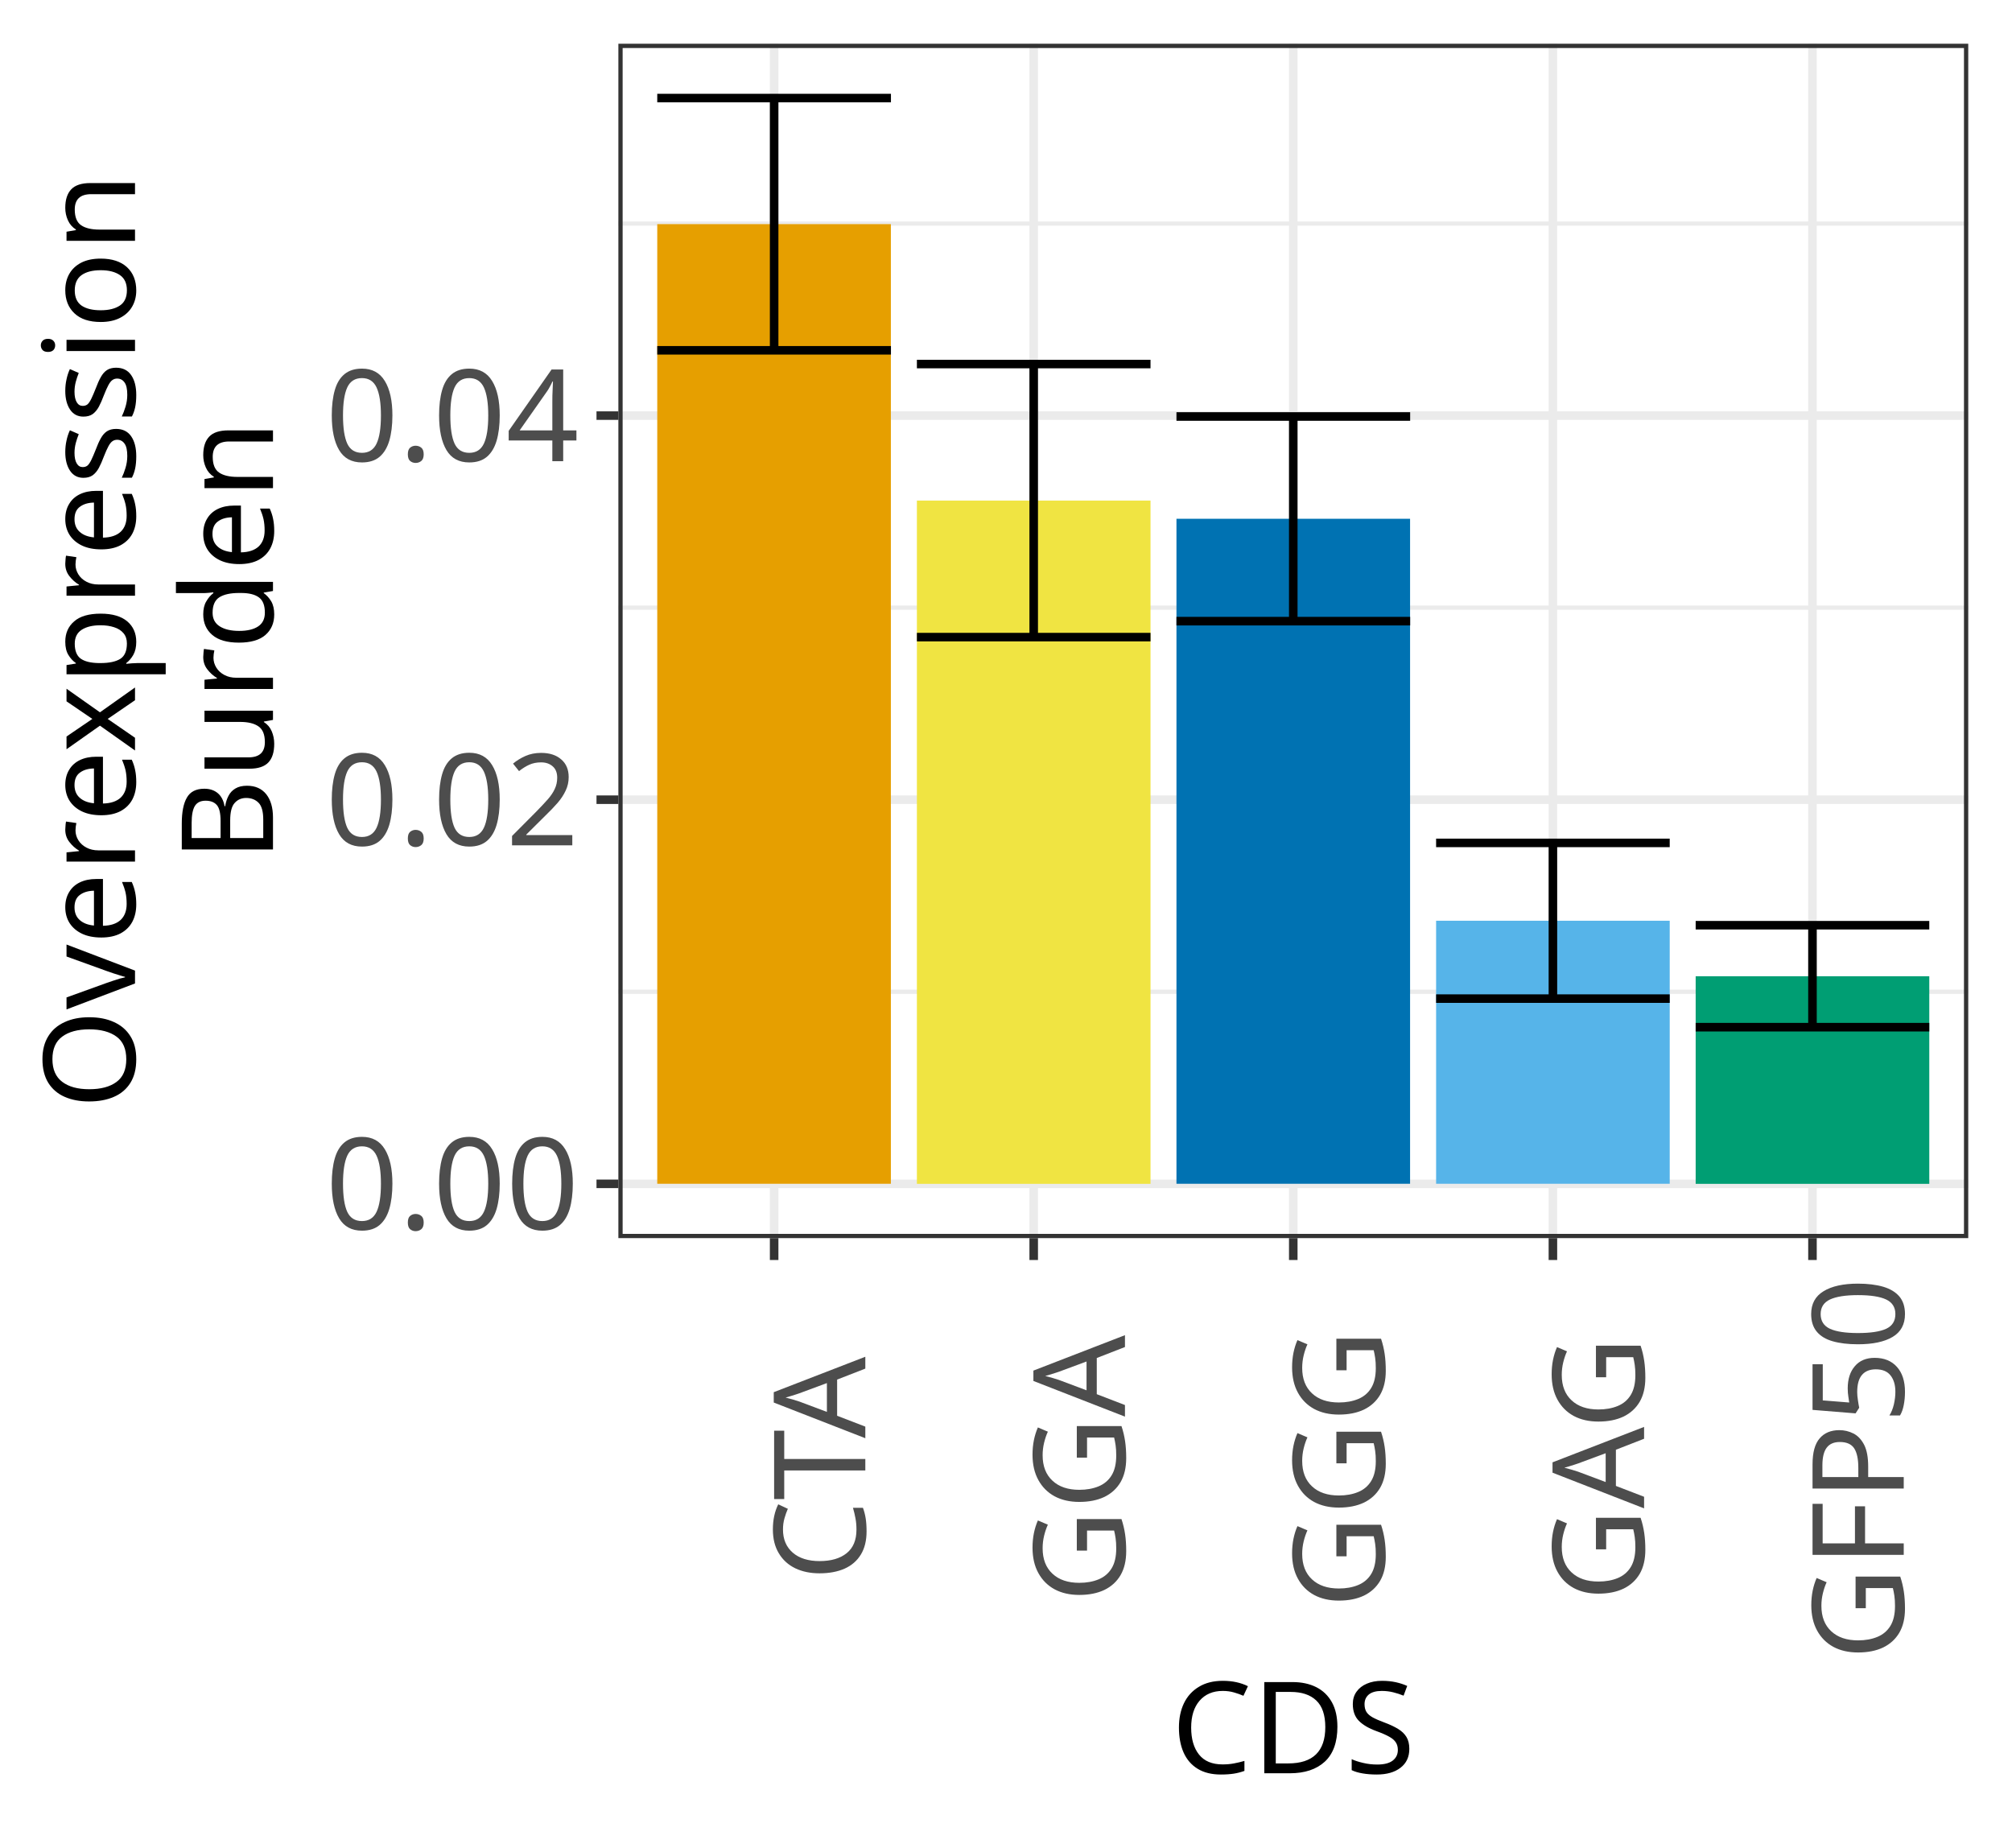
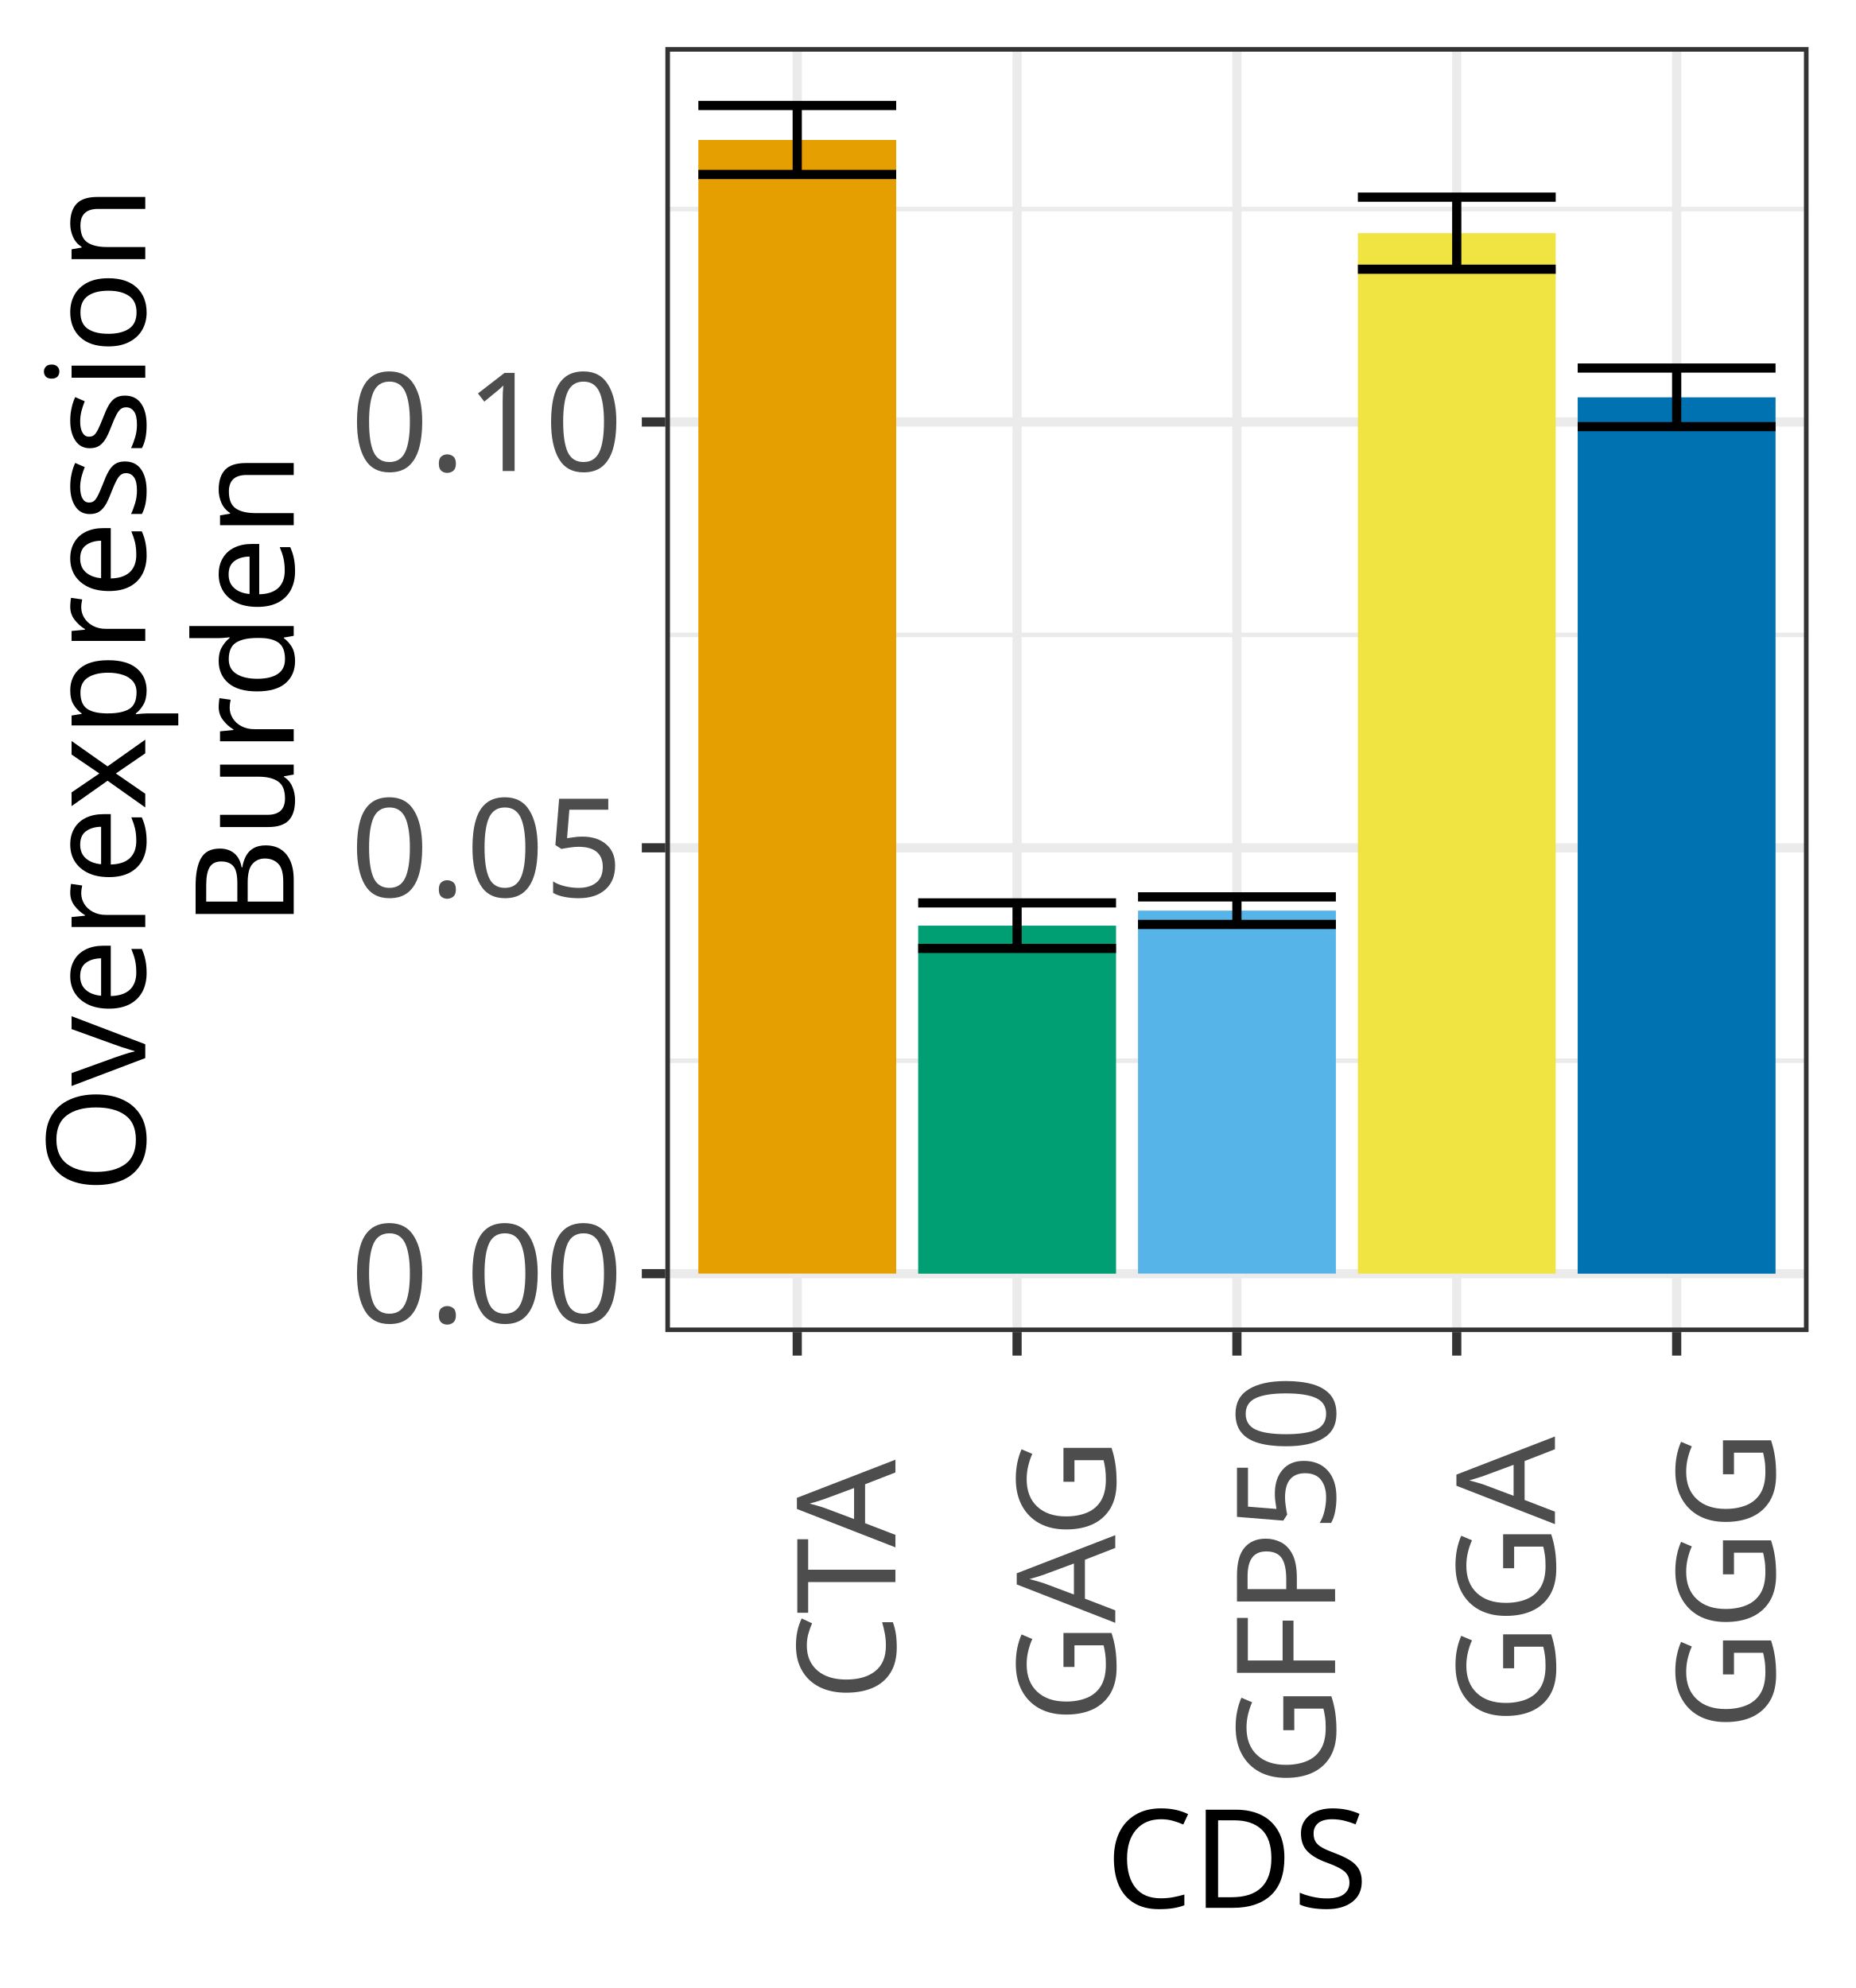
- <svg xmlns="http://www.w3.org/2000/svg" class="svglite" width="252.00pt" height="231.41pt" viewBox="0 0 252.00 231.41">
+ <svg xmlns="http://www.w3.org/2000/svg" class="svglite" width="216.00pt" height="231.41pt" viewBox="0 0 216.00 231.41">
  <defs>
    <style type="text/css">
    .svglite line, .svglite polyline, .svglite polygon, .svglite path, .svglite rect, .svglite circle {
      fill: none;
      stroke: #000000;
      stroke-linecap: round;
      stroke-linejoin: round;
      stroke-miterlimit: 10.00;
    }
    .svglite text {
      white-space: pre;
    }
  </style>
  </defs>
  <rect width="100%" height="100%" style="stroke: none; fill: #FFFFFF;" />
  <defs>
-     <clipPath id="cpMC4wMHwyNTIuMDB8MC4wMHwyMzEuNDE=">
-       <rect x="0.00" y="0.00" width="252.00" height="231.41" />
+     <clipPath id="cpMC4wMHwyMTYuMDB8MC4wMHwyMzEuNDE=">
+       <rect x="0.00" y="0.00" width="216.00" height="231.41" />
    </clipPath>
  </defs>
-   <g clip-path="url(#cpMC4wMHwyNTIuMDB8MC4wMHwyMzEuNDE=)">
-     <rect x="0.00" y="0.00" width="252.00" height="231.41" style="stroke-width: 1.07; stroke: #FFFFFF; fill: #FFFFFF;" />
+   <g clip-path="url(#cpMC4wMHwyMTYuMDB8MC4wMHwyMzEuNDE=)">
+     <rect x="0.00" y="0.00" width="216.00" height="231.41" style="stroke-width: 1.07; stroke: #FFFFFF; fill: #FFFFFF;" />
  </g>
  <defs>
-     <clipPath id="cpNzcuNDV8MjQ2LjUyfDUuNDh8MTU1LjA2">
-       <rect x="77.45" y="5.48" width="169.07" height="149.58" />
+     <clipPath id="cpNzcuNDV8MjEwLjUyfDUuNDh8MTU1LjA2">
+       <rect x="77.45" y="5.48" width="133.07" height="149.58" />
    </clipPath>
  </defs>
-   <g clip-path="url(#cpNzcuNDV8MjQ2LjUyfDUuNDh8MTU1LjA2)">
-     <rect x="77.45" y="5.48" width="169.07" height="149.58" style="stroke-width: 1.07; stroke: none; fill: #FFFFFF;" />
-     <polyline points="77.45,124.20 246.52,124.20 " style="stroke-width: 0.53; stroke: #EBEBEB; stroke-linecap: butt;" />
-     <polyline points="77.45,76.10 246.52,76.10 " style="stroke-width: 0.53; stroke: #EBEBEB; stroke-linecap: butt;" />
-     <polyline points="77.45,28.00 246.52,28.00 " style="stroke-width: 0.53; stroke: #EBEBEB; stroke-linecap: butt;" />
-     <polyline points="77.45,148.26 246.52,148.26 " style="stroke-width: 1.07; stroke: #EBEBEB; stroke-linecap: butt;" />
-     <polyline points="77.45,100.15 246.52,100.15 " style="stroke-width: 1.07; stroke: #EBEBEB; stroke-linecap: butt;" />
-     <polyline points="77.45,52.05 246.52,52.05 " style="stroke-width: 1.07; stroke: #EBEBEB; stroke-linecap: butt;" />
-     <polyline points="96.96,155.06 96.96,5.48 " style="stroke-width: 1.07; stroke: #EBEBEB; stroke-linecap: butt;" />
-     <polyline points="129.47,155.06 129.47,5.48 " style="stroke-width: 1.07; stroke: #EBEBEB; stroke-linecap: butt;" />
-     <polyline points="161.98,155.06 161.98,5.48 " style="stroke-width: 1.07; stroke: #EBEBEB; stroke-linecap: butt;" />
-     <polyline points="194.50,155.06 194.50,5.48 " style="stroke-width: 1.07; stroke: #EBEBEB; stroke-linecap: butt;" />
-     <polyline points="227.01,155.06 227.01,5.48 " style="stroke-width: 1.07; stroke: #EBEBEB; stroke-linecap: butt;" />
-     <rect x="82.32" y="28.07" width="29.26" height="120.18" style="stroke-width: 1.07; stroke: none; stroke-linecap: butt; stroke-linejoin: miter; fill: #E69F00;" />
-     <rect x="114.84" y="62.69" width="29.26" height="85.57" style="stroke-width: 1.07; stroke: none; stroke-linecap: butt; stroke-linejoin: miter; fill: #F0E442;" />
-     <rect x="147.35" y="64.97" width="29.26" height="83.28" style="stroke-width: 1.07; stroke: none; stroke-linecap: butt; stroke-linejoin: miter; fill: #0072B2;" />
-     <rect x="179.87" y="115.31" width="29.26" height="32.94" style="stroke-width: 1.07; stroke: none; stroke-linecap: butt; stroke-linejoin: miter; fill: #56B4E9;" />
-     <rect x="212.38" y="122.26" width="29.26" height="26.00" style="stroke-width: 1.07; stroke: none; stroke-linecap: butt; stroke-linejoin: miter; fill: #009E73;" />
-     <polyline points="82.32,12.28 111.59,12.28 " style="stroke-width: 1.07; stroke-linecap: butt;" />
-     <polyline points="96.96,12.28 96.96,43.87 " style="stroke-width: 1.07; stroke-linecap: butt;" />
-     <polyline points="82.32,43.87 111.59,43.87 " style="stroke-width: 1.07; stroke-linecap: butt;" />
-     <polyline points="114.84,45.59 144.10,45.59 " style="stroke-width: 1.07; stroke-linecap: butt;" />
-     <polyline points="129.47,45.59 129.47,79.79 " style="stroke-width: 1.07; stroke-linecap: butt;" />
-     <polyline points="114.84,79.79 144.10,79.79 " style="stroke-width: 1.07; stroke-linecap: butt;" />
-     <polyline points="147.35,52.16 176.62,52.16 " style="stroke-width: 1.07; stroke-linecap: butt;" />
-     <polyline points="161.98,52.16 161.98,77.79 " style="stroke-width: 1.07; stroke-linecap: butt;" />
-     <polyline points="147.35,77.79 176.62,77.79 " style="stroke-width: 1.07; stroke-linecap: butt;" />
-     <polyline points="179.87,105.56 209.13,105.56 " style="stroke-width: 1.07; stroke-linecap: butt;" />
-     <polyline points="194.50,105.56 194.50,125.06 " style="stroke-width: 1.07; stroke-linecap: butt;" />
-     <polyline points="179.87,125.06 209.13,125.06 " style="stroke-width: 1.07; stroke-linecap: butt;" />
-     <polyline points="212.38,115.87 241.64,115.87 " style="stroke-width: 1.07; stroke-linecap: butt;" />
-     <polyline points="227.01,115.87 227.01,128.64 " style="stroke-width: 1.07; stroke-linecap: butt;" />
-     <polyline points="212.38,128.64 241.64,128.64 " style="stroke-width: 1.07; stroke-linecap: butt;" />
-     <rect x="77.45" y="5.48" width="169.07" height="149.58" style="stroke-width: 1.07; stroke: #333333;" />
+   <g clip-path="url(#cpNzcuNDV8MjEwLjUyfDUuNDh8MTU1LjA2)">
+     <rect x="77.45" y="5.48" width="133.07" height="149.58" style="stroke-width: 1.07; stroke: none; fill: #FFFFFF;" />
+     <polyline points="77.45,123.47 210.52,123.47 " style="stroke-width: 0.53; stroke: #EBEBEB; stroke-linecap: butt;" />
+     <polyline points="77.45,73.90 210.52,73.90 " style="stroke-width: 0.53; stroke: #EBEBEB; stroke-linecap: butt;" />
+     <polyline points="77.45,24.34 210.52,24.34 " style="stroke-width: 0.53; stroke: #EBEBEB; stroke-linecap: butt;" />
+     <polyline points="77.45,148.26 210.52,148.26 " style="stroke-width: 1.07; stroke: #EBEBEB; stroke-linecap: butt;" />
+     <polyline points="77.45,98.69 210.52,98.69 " style="stroke-width: 1.07; stroke: #EBEBEB; stroke-linecap: butt;" />
+     <polyline points="77.45,49.12 210.52,49.12 " style="stroke-width: 1.07; stroke: #EBEBEB; stroke-linecap: butt;" />
+     <polyline points="92.80,155.06 92.80,5.48 " style="stroke-width: 1.07; stroke: #EBEBEB; stroke-linecap: butt;" />
+     <polyline points="118.39,155.06 118.39,5.48 " style="stroke-width: 1.07; stroke: #EBEBEB; stroke-linecap: butt;" />
+     <polyline points="143.98,155.06 143.98,5.48 " style="stroke-width: 1.07; stroke: #EBEBEB; stroke-linecap: butt;" />
+     <polyline points="169.57,155.06 169.57,5.48 " style="stroke-width: 1.07; stroke: #EBEBEB; stroke-linecap: butt;" />
+     <polyline points="195.17,155.06 195.17,5.48 " style="stroke-width: 1.07; stroke: #EBEBEB; stroke-linecap: butt;" />
+     <rect x="81.29" y="16.29" width="23.03" height="131.96" style="stroke-width: 1.07; stroke: none; stroke-linecap: butt; stroke-linejoin: miter; fill: #E69F00;" />
+     <rect x="158.06" y="27.14" width="23.03" height="121.11" style="stroke-width: 1.07; stroke: none; stroke-linecap: butt; stroke-linejoin: miter; fill: #F0E442;" />
+     <rect x="183.65" y="46.25" width="23.03" height="102.01" style="stroke-width: 1.07; stroke: none; stroke-linecap: butt; stroke-linejoin: miter; fill: #0072B2;" />
+     <rect x="132.47" y="106.00" width="23.03" height="42.25" style="stroke-width: 1.07; stroke: none; stroke-linecap: butt; stroke-linejoin: miter; fill: #56B4E9;" />
+     <rect x="106.88" y="107.75" width="23.03" height="40.51" style="stroke-width: 1.07; stroke: none; stroke-linecap: butt; stroke-linejoin: miter; fill: #009E73;" />
+     <polyline points="81.29,12.28 104.32,12.28 " style="stroke-width: 1.07; stroke-linecap: butt;" />
+     <polyline points="92.80,12.28 92.80,20.31 " style="stroke-width: 1.07; stroke-linecap: butt;" />
+     <polyline points="81.29,20.31 104.32,20.31 " style="stroke-width: 1.07; stroke-linecap: butt;" />
+     <polyline points="158.06,22.95 181.09,22.95 " style="stroke-width: 1.07; stroke-linecap: butt;" />
+     <polyline points="169.57,22.95 169.57,31.34 " style="stroke-width: 1.07; stroke-linecap: butt;" />
+     <polyline points="158.06,31.34 181.09,31.34 " style="stroke-width: 1.07; stroke-linecap: butt;" />
+     <polyline points="183.65,42.84 206.68,42.84 " style="stroke-width: 1.07; stroke-linecap: butt;" />
+     <polyline points="195.17,42.84 195.17,49.66 " style="stroke-width: 1.07; stroke-linecap: butt;" />
+     <polyline points="183.65,49.66 206.68,49.66 " style="stroke-width: 1.07; stroke-linecap: butt;" />
+     <polyline points="132.47,104.40 155.50,104.40 " style="stroke-width: 1.07; stroke-linecap: butt;" />
+     <polyline points="143.98,104.40 143.98,107.61 " style="stroke-width: 1.07; stroke-linecap: butt;" />
+     <polyline points="132.47,107.61 155.50,107.61 " style="stroke-width: 1.07; stroke-linecap: butt;" />
+     <polyline points="106.88,105.10 129.91,105.10 " style="stroke-width: 1.07; stroke-linecap: butt;" />
+     <polyline points="118.39,105.10 118.39,110.40 " style="stroke-width: 1.07; stroke-linecap: butt;" />
+     <polyline points="106.88,110.40 129.91,110.40 " style="stroke-width: 1.07; stroke-linecap: butt;" />
+     <rect x="77.45" y="5.48" width="133.07" height="149.58" style="stroke-width: 1.07; stroke: #333333;" />
  </g>
-   <g clip-path="url(#cpMC4wMHwyNTIuMDB8MC4wMHwyMzEuNDE=)">
+   <g clip-path="url(#cpMC4wMHwyMTYuMDB8MC4wMHwyMzEuNDE=)">
    <text x="72.52" y="153.97" text-anchor="end" style="font-size: 16.00px;fill: #4D4D4D; font-family: &quot;Noto Sans&quot;;" textLength="31.74px" lengthAdjust="spacingAndGlyphs">0.00</text>
-     <text x="72.52" y="105.87" text-anchor="end" style="font-size: 16.00px;fill: #4D4D4D; font-family: &quot;Noto Sans&quot;;" textLength="31.74px" lengthAdjust="spacingAndGlyphs">0.02</text>
-     <text x="72.52" y="57.76" text-anchor="end" style="font-size: 16.00px;fill: #4D4D4D; font-family: &quot;Noto Sans&quot;;" textLength="31.74px" lengthAdjust="spacingAndGlyphs">0.04</text>
+     <text x="72.52" y="104.40" text-anchor="end" style="font-size: 16.00px;fill: #4D4D4D; font-family: &quot;Noto Sans&quot;;" textLength="31.74px" lengthAdjust="spacingAndGlyphs">0.05</text>
+     <text x="72.52" y="54.83" text-anchor="end" style="font-size: 16.00px;fill: #4D4D4D; font-family: &quot;Noto Sans&quot;;" textLength="31.74px" lengthAdjust="spacingAndGlyphs">0.10</text>
    <polyline points="74.71,148.26 77.45,148.26 " style="stroke-width: 1.07; stroke: #333333; stroke-linecap: butt;" />
-     <polyline points="74.71,100.15 77.45,100.15 " style="stroke-width: 1.07; stroke: #333333; stroke-linecap: butt;" />
-     <polyline points="74.71,52.05 77.45,52.05 " style="stroke-width: 1.07; stroke: #333333; stroke-linecap: butt;" />
-     <polyline points="96.96,157.80 96.96,155.06 " style="stroke-width: 1.07; stroke: #333333; stroke-linecap: butt;" />
-     <polyline points="129.47,157.80 129.47,155.06 " style="stroke-width: 1.07; stroke: #333333; stroke-linecap: butt;" />
-     <polyline points="161.98,157.80 161.98,155.06 " style="stroke-width: 1.07; stroke: #333333; stroke-linecap: butt;" />
-     <polyline points="194.50,157.80 194.50,155.06 " style="stroke-width: 1.07; stroke: #333333; stroke-linecap: butt;" />
-     <polyline points="227.01,157.80 227.01,155.06 " style="stroke-width: 1.07; stroke: #333333; stroke-linecap: butt;" />
-     <text transform="translate(108.38,183.95) rotate(-90)" text-anchor="middle" style="font-size: 16.00px;fill: #4D4D4D; font-family: &quot;Noto Sans&quot;;" textLength="29.23px" lengthAdjust="spacingAndGlyphs">CTA</text>
-     <text transform="translate(140.90,183.95) rotate(-90)" text-anchor="middle" style="font-size: 16.00px;fill: #4D4D4D; font-family: &quot;Noto Sans&quot;;" textLength="33.52px" lengthAdjust="spacingAndGlyphs">GGA</text>
-     <text transform="translate(173.41,183.95) rotate(-90)" text-anchor="middle" style="font-size: 16.00px;fill: #4D4D4D; font-family: &quot;Noto Sans&quot;;" textLength="34.95px" lengthAdjust="spacingAndGlyphs">GGG</text>
-     <text transform="translate(205.92,183.95) rotate(-90)" text-anchor="middle" style="font-size: 16.00px;fill: #4D4D4D; font-family: &quot;Noto Sans&quot;;" textLength="33.52px" lengthAdjust="spacingAndGlyphs">GAG</text>
-     <text transform="translate(238.44,183.95) rotate(-90)" text-anchor="middle" style="font-size: 16.00px;fill: #4D4D4D; font-family: &quot;Noto Sans&quot;;" textLength="47.93px" lengthAdjust="spacingAndGlyphs">GFP50</text>
-     <text x="161.98" y="222.08" text-anchor="middle" style="font-size: 16.00px; font-family: &quot;Noto Sans&quot;;" textLength="30.57px" lengthAdjust="spacingAndGlyphs">CDS</text>
+     <polyline points="74.71,98.69 77.45,98.69 " style="stroke-width: 1.07; stroke: #333333; stroke-linecap: butt;" />
+     <polyline points="74.71,49.12 77.45,49.12 " style="stroke-width: 1.07; stroke: #333333; stroke-linecap: butt;" />
+     <polyline points="92.80,157.80 92.80,155.06 " style="stroke-width: 1.07; stroke: #333333; stroke-linecap: butt;" />
+     <polyline points="118.39,157.80 118.39,155.06 " style="stroke-width: 1.07; stroke: #333333; stroke-linecap: butt;" />
+     <polyline points="143.98,157.80 143.98,155.06 " style="stroke-width: 1.07; stroke: #333333; stroke-linecap: butt;" />
+     <polyline points="169.57,157.80 169.57,155.06 " style="stroke-width: 1.07; stroke: #333333; stroke-linecap: butt;" />
+     <polyline points="195.17,157.80 195.17,155.06 " style="stroke-width: 1.07; stroke: #333333; stroke-linecap: butt;" />
+     <text transform="translate(104.23,183.95) rotate(-90)" text-anchor="middle" style="font-size: 16.00px;fill: #4D4D4D; font-family: &quot;Noto Sans&quot;;" textLength="29.23px" lengthAdjust="spacingAndGlyphs">CTA</text>
+     <text transform="translate(129.82,183.95) rotate(-90)" text-anchor="middle" style="font-size: 16.00px;fill: #4D4D4D; font-family: &quot;Noto Sans&quot;;" textLength="33.52px" lengthAdjust="spacingAndGlyphs">GAG</text>
+     <text transform="translate(155.41,183.95) rotate(-90)" text-anchor="middle" style="font-size: 16.00px;fill: #4D4D4D; font-family: &quot;Noto Sans&quot;;" textLength="47.93px" lengthAdjust="spacingAndGlyphs">GFP50</text>
+     <text transform="translate(181.00,183.95) rotate(-90)" text-anchor="middle" style="font-size: 16.00px;fill: #4D4D4D; font-family: &quot;Noto Sans&quot;;" textLength="33.52px" lengthAdjust="spacingAndGlyphs">GGA</text>
+     <text transform="translate(206.59,183.95) rotate(-90)" text-anchor="middle" style="font-size: 16.00px;fill: #4D4D4D; font-family: &quot;Noto Sans&quot;;" textLength="34.95px" lengthAdjust="spacingAndGlyphs">GGG</text>
+     <text x="143.98" y="222.08" text-anchor="middle" style="font-size: 16.00px; font-family: &quot;Noto Sans&quot;;" textLength="30.57px" lengthAdjust="spacingAndGlyphs">CDS</text>
    <text transform="translate(16.91,80.27) rotate(-90)" text-anchor="middle" style="font-size: 16.00px; font-family: &quot;Noto Sans&quot;;" textLength="118.23px" lengthAdjust="spacingAndGlyphs">Overexpression</text>
    <text transform="translate(34.19,80.27) rotate(-90)" text-anchor="middle" style="font-size: 16.00px; font-family: &quot;Noto Sans&quot;;" textLength="55.64px" lengthAdjust="spacingAndGlyphs">Burden</text>
  </g>
</svg>
